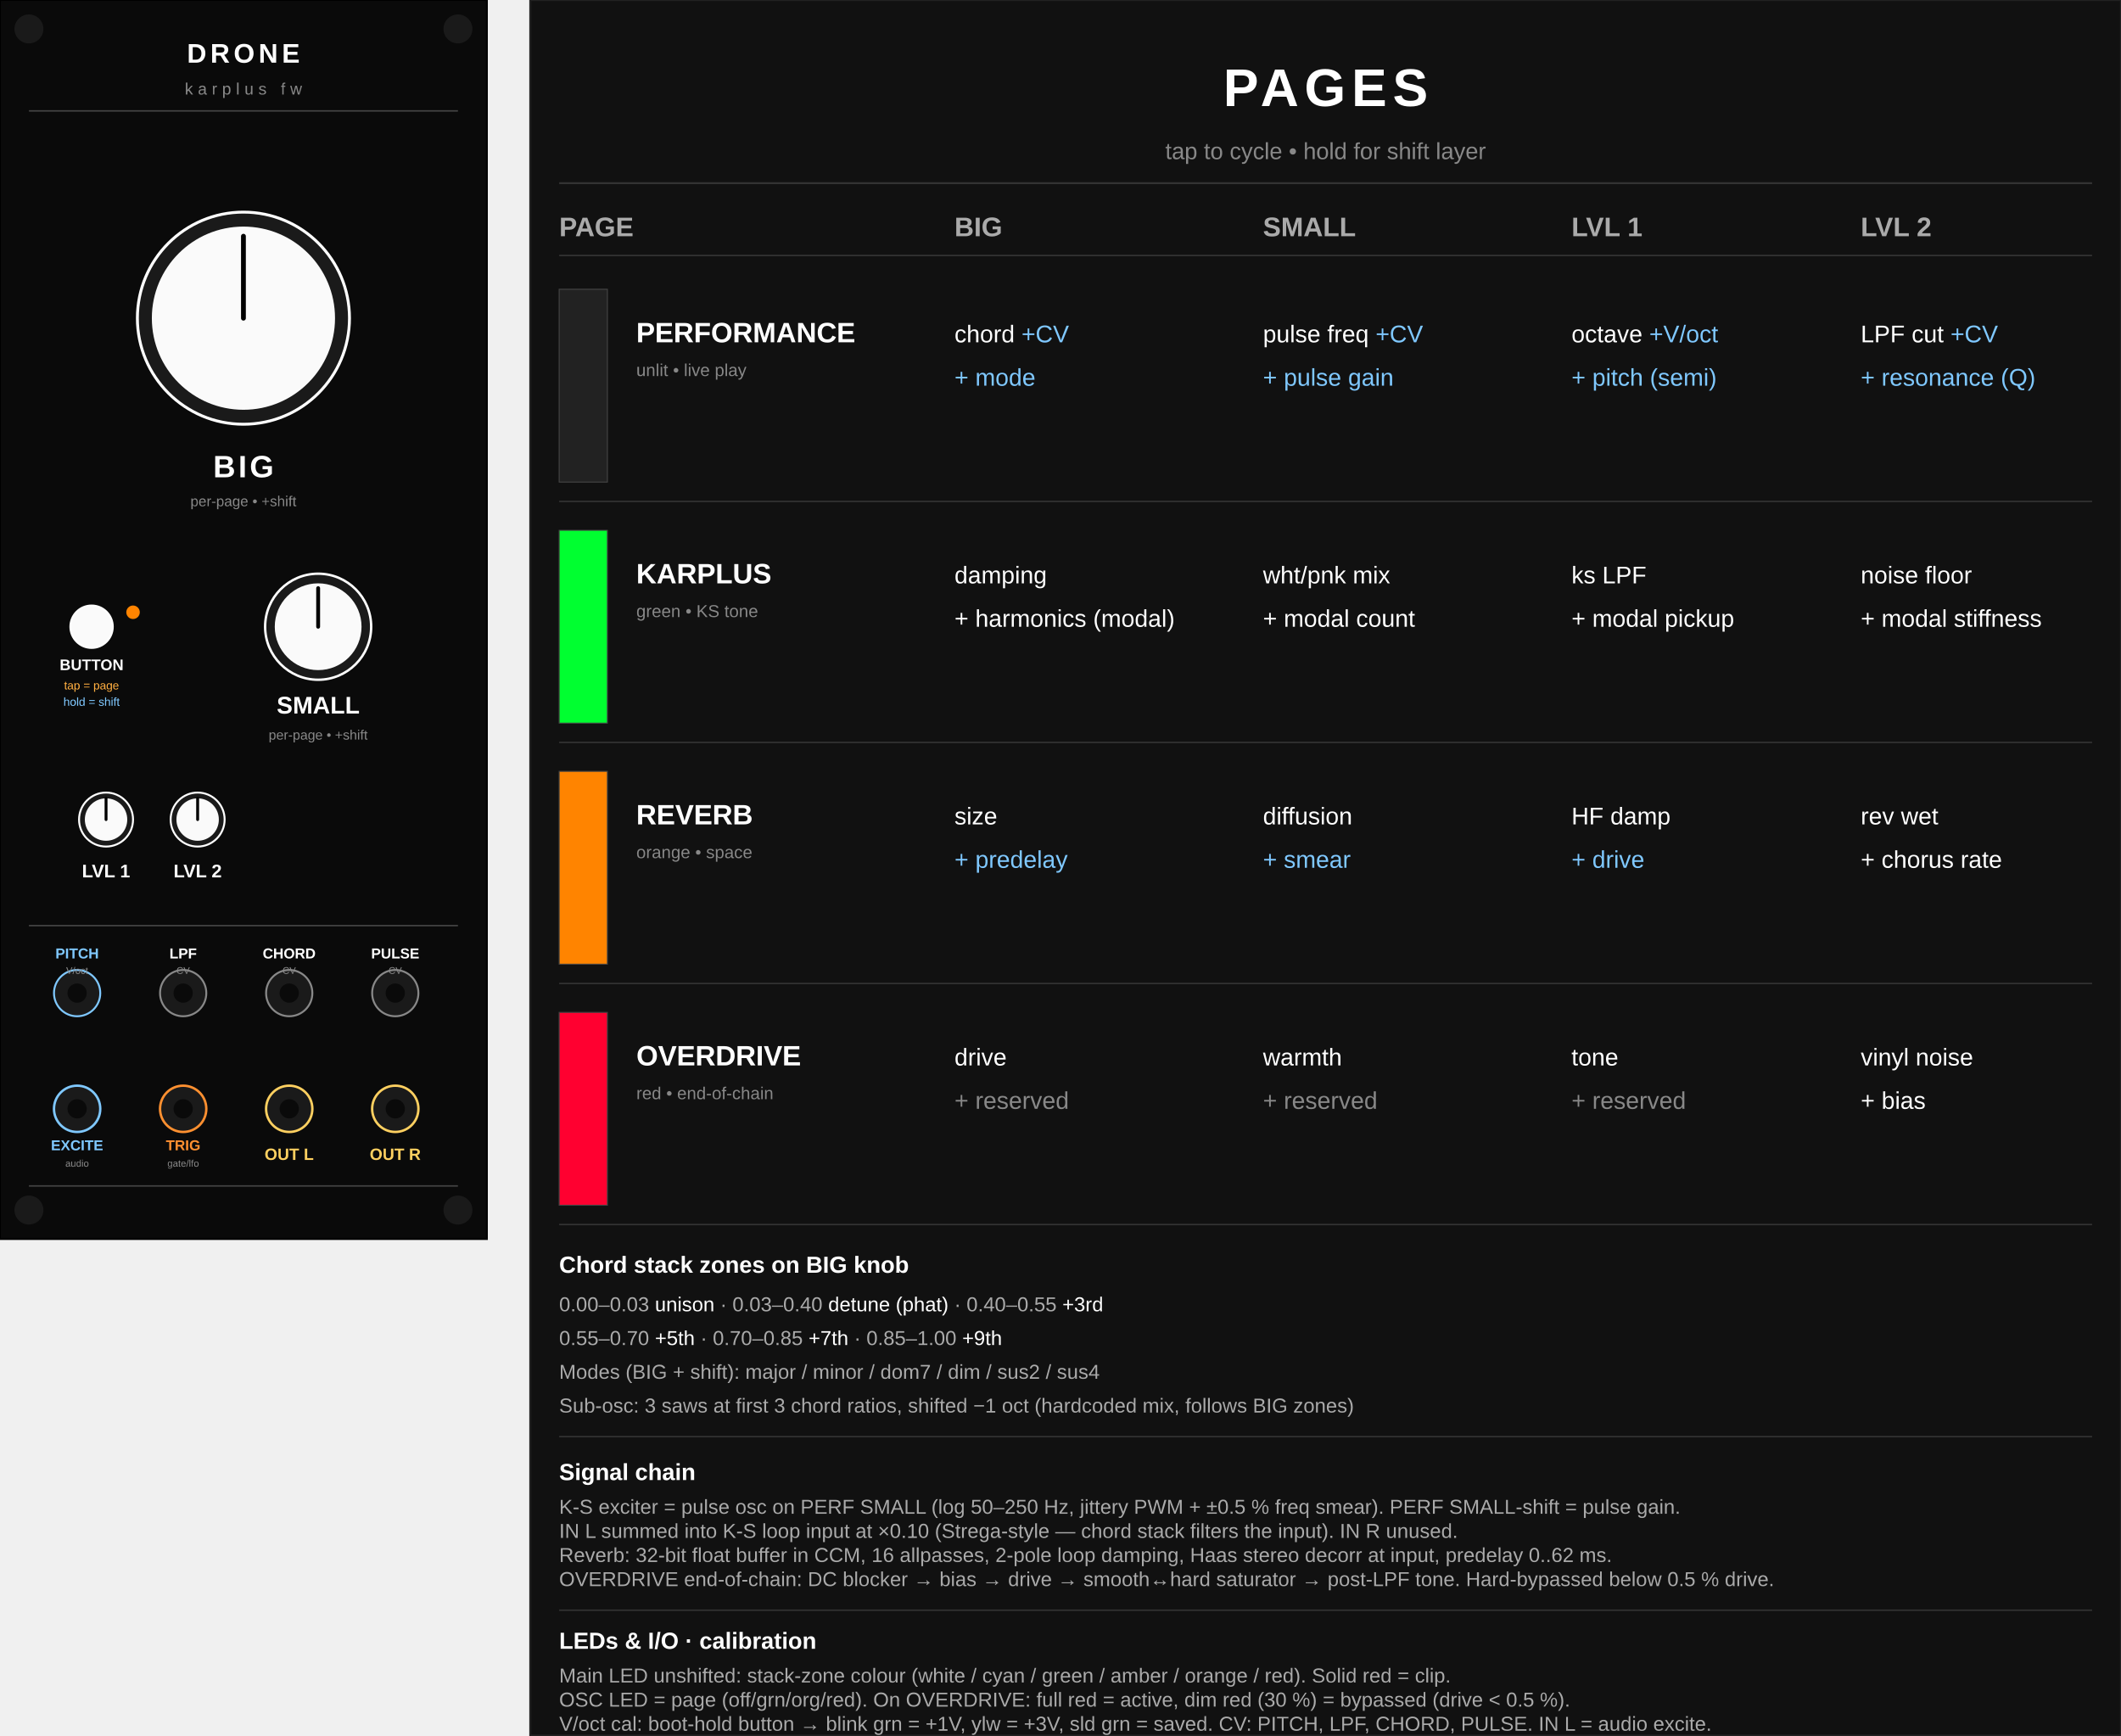
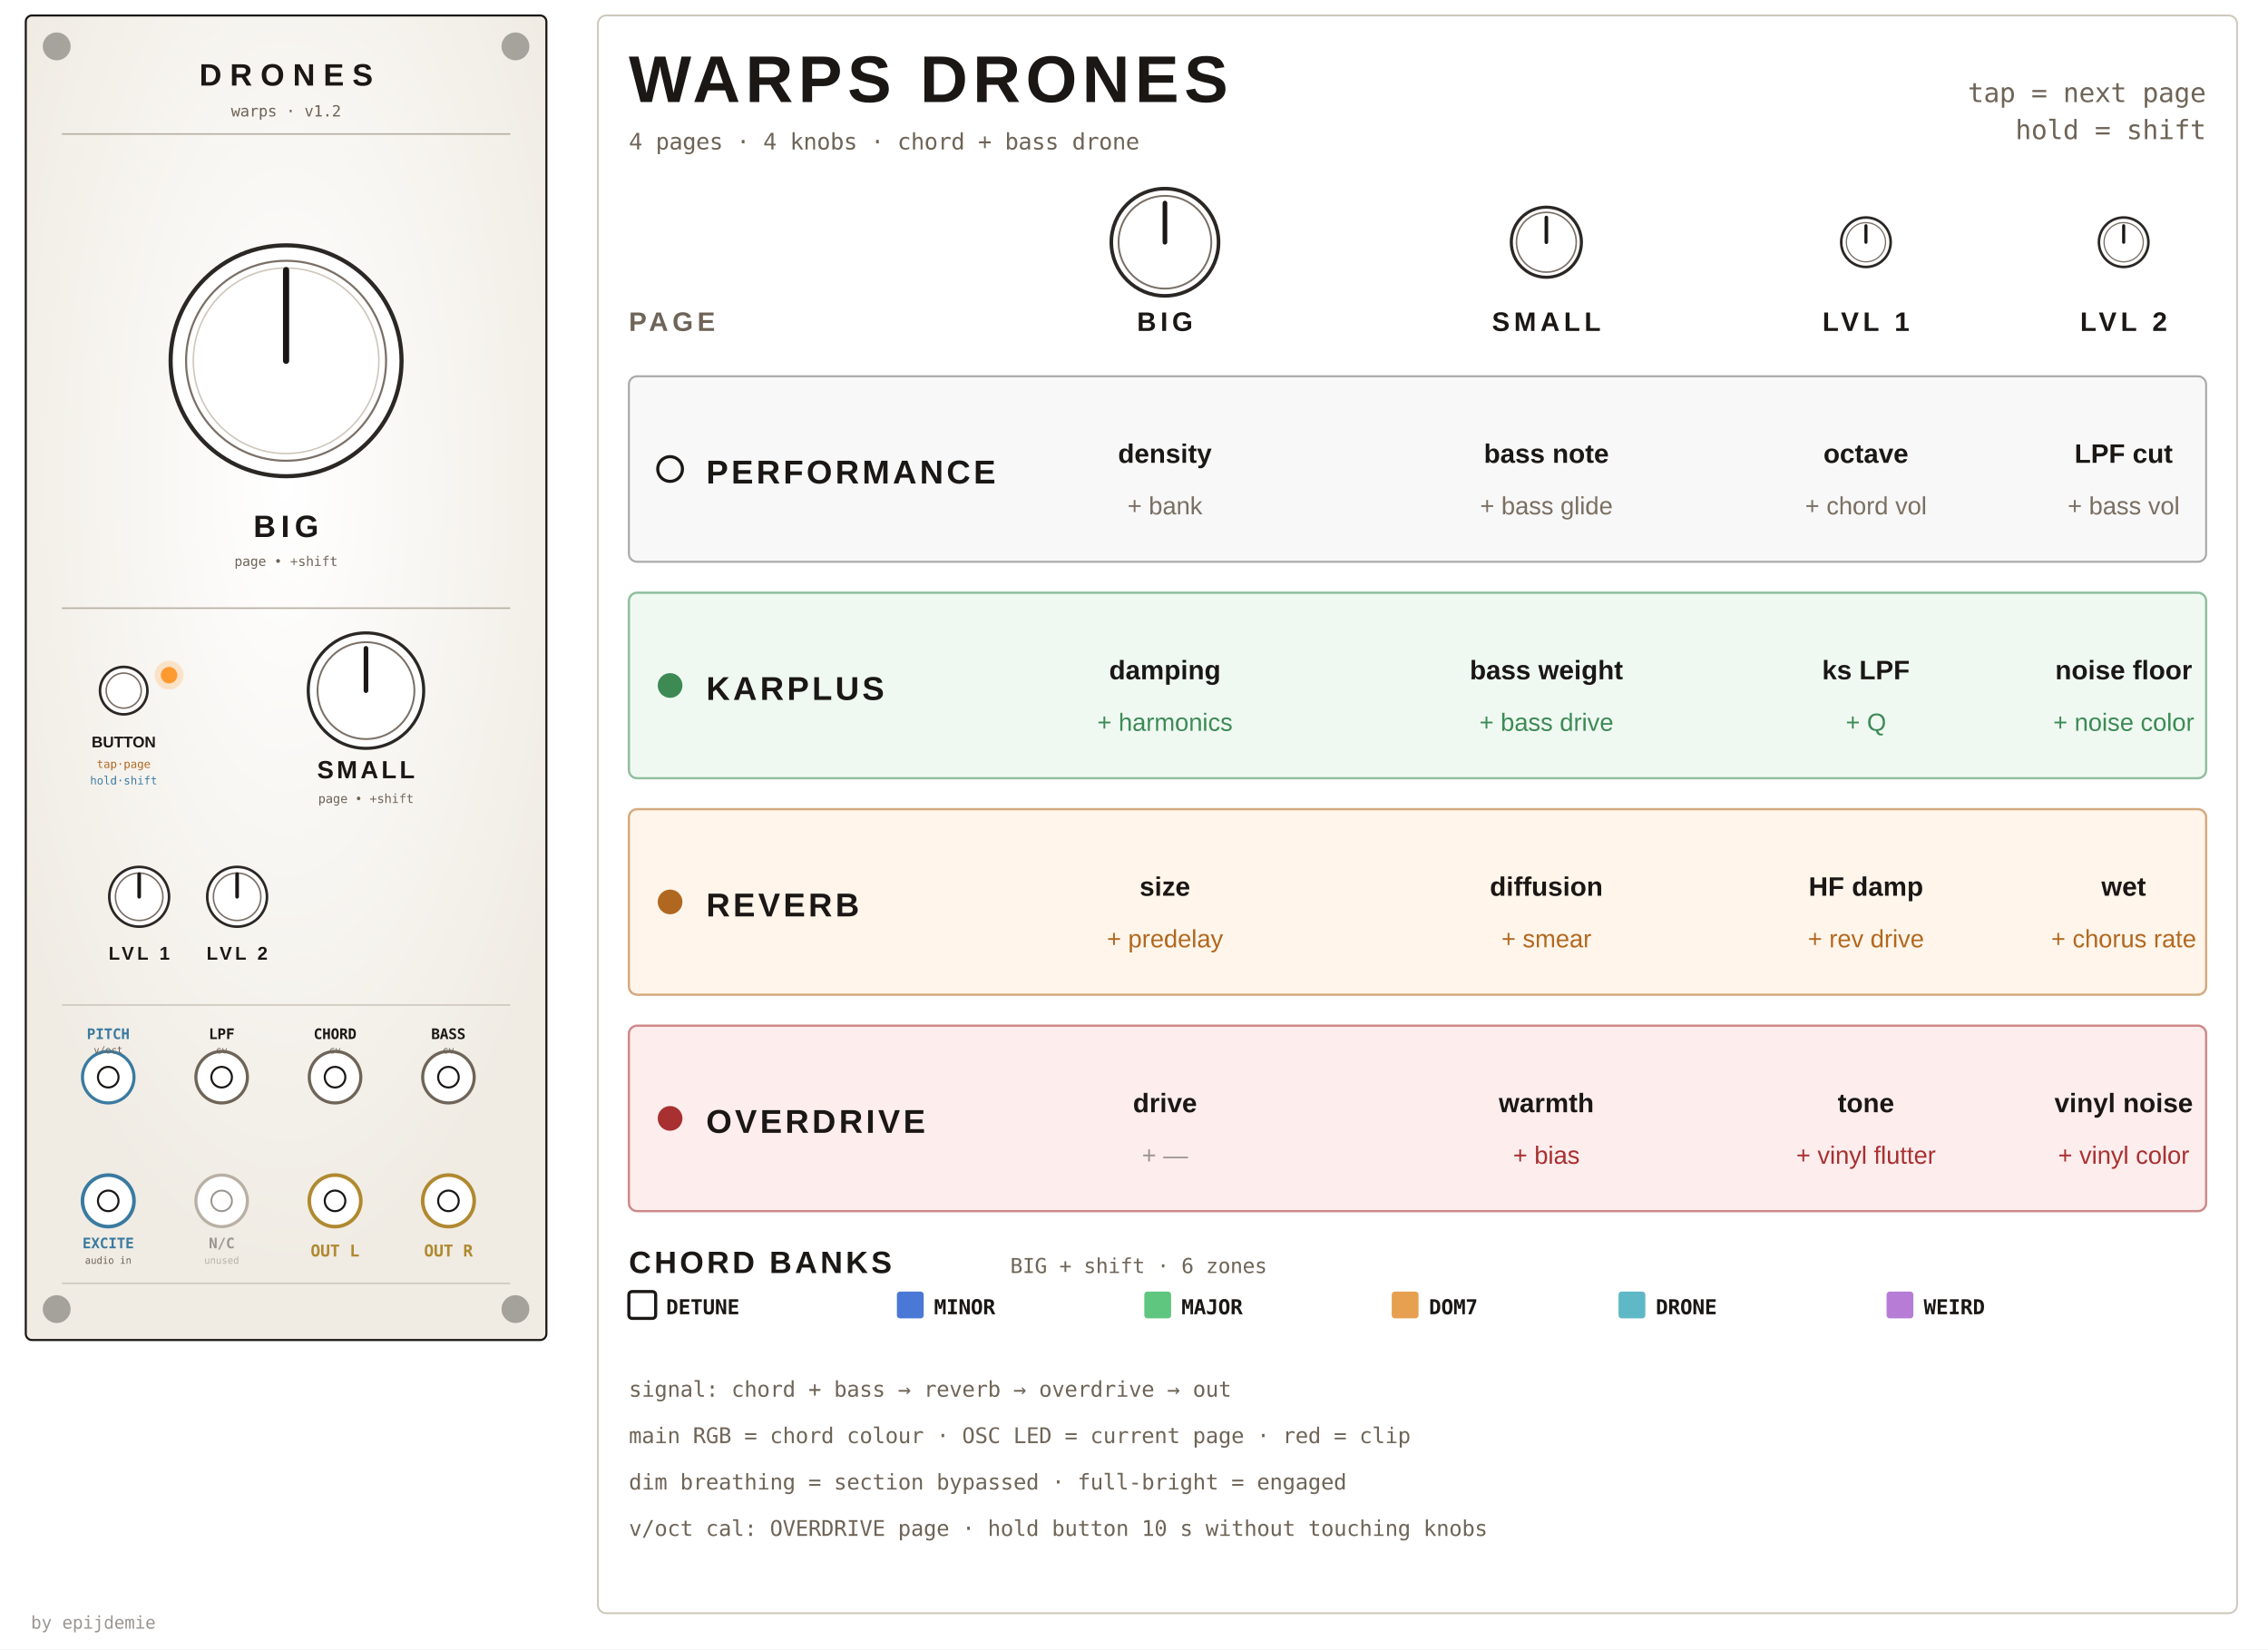
- <svg xmlns="http://www.w3.org/2000/svg" width="220mm" height="180mm" viewBox="0 0 220 180" font-family="-apple-system, 'Helvetica Neue', Arial, sans-serif">
-   <rect x="0" y="0" width="50.5" height="128.5" fill="#0a0a0a" stroke="#000" stroke-width="0.2" />
-   <g fill="#1a1a1a">
-     <circle cx="3.0" cy="3.0" r="1.5" />
-     <circle cx="47.5" cy="3.0" r="1.5" />
-     <circle cx="3.0" cy="125.5" r="1.5" />
-     <circle cx="47.5" cy="125.5" r="1.5" />
+ <svg xmlns="http://www.w3.org/2000/svg" width="220mm" height="160mm" viewBox="0 0 220 160">
+   <defs>
+     <style>
+       .sans { font-family: "Inter Tight", "Helvetica Neue", "Arial", sans-serif; }
+       .mono { font-family: "SF Mono", "Menlo", ui-monospace, monospace;
+               font-feature-settings: "tnum"; letter-spacing: -0.01em; }
+     </style>
+     <radialGradient id="panelGloss" cx="50%" cy="35%" r="60%">
+       <stop offset="0%" stop-color="#ffffff" />
+       <stop offset="100%" stop-color="#f0ece4" />
+     </radialGradient>
+     <g id="knobBig">
+       <circle r="5.2" fill="#ffffff" stroke="#2a2724" stroke-width="0.35" />
+       <circle r="4.5" fill="#ffffff" stroke="#7a7066" stroke-width="0.18" />
+       <line x1="0" y1="0" x2="0" y2="-3.8" stroke="#1a1715" stroke-width="0.45" stroke-linecap="round" />
+     </g>
+     <g id="knobSmall">
+       <circle r="3.4" fill="#ffffff" stroke="#2a2724" stroke-width="0.3" />
+       <circle r="2.9" fill="#ffffff" stroke="#7a7066" stroke-width="0.15" />
+       <line x1="0" y1="0" x2="0" y2="-2.4" stroke="#1a1715" stroke-width="0.35" stroke-linecap="round" />
+     </g>
+     <g id="knobTrim">
+       <circle r="2.4" fill="#ffffff" stroke="#2a2724" stroke-width="0.25" />
+       <circle r="1.9" fill="#ffffff" stroke="#7a7066" stroke-width="0.12" />
+       <line x1="0" y1="0" x2="0" y2="-1.6" stroke="#1a1715" stroke-width="0.3" stroke-linecap="round" />
+     </g>
+   </defs>
+   <rect x="0" y="0" width="220" height="160" fill="#ffffff" />
+   <g transform="translate(2.5, 1.5)">
+     <rect x="0" y="0" width="50.5" height="128.5" rx="0.6" fill="url(#panelGloss)" stroke="#1a1715" stroke-width="0.2" />
+     <g fill="#1a1715" opacity="0.35">
+       <circle cx="3.0" cy="3.0" r="1.35" />
+       <circle cx="47.5" cy="3.0" r="1.35" />
+       <circle cx="3.0" cy="125.5" r="1.35" />
+       <circle cx="47.5" cy="125.5" r="1.35" />
+     </g>
+     <text x="25.25" y="6.8" class="sans" font-size="3.0" font-weight="800" fill="#1a1715" text-anchor="middle" letter-spacing="0.8">DRONES</text>
+     <text x="25.25" y="9.8" class="mono" font-size="1.5" fill="#6e6457" text-anchor="middle" letter-spacing="0.35">warps · v1.2</text>
+     <line x1="3.5" y1="11.5" x2="47" y2="11.5" stroke="#b8b0a4" stroke-width="0.15" />
+     <g transform="translate(25.25, 33.5)">
+       <circle r="11.2" fill="#ffffff" stroke="#2a2724" stroke-width="0.4" />
+       <circle r="9.7" fill="#ffffff" stroke="#7a7066" stroke-width="0.2" />
+       <circle r="9.0" fill="none" stroke="#cfc8bc" stroke-width="0.15" />
+       <line x1="0" y1="0" x2="0" y2="-8.8" stroke="#1a1715" stroke-width="0.6" stroke-linecap="round" />
+     </g>
+     <text x="25.25" y="50.6" class="sans" font-size="3.0" font-weight="700" fill="#1a1715" text-anchor="middle" letter-spacing="0.5">BIG</text>
+     <text x="25.25" y="53.4" class="mono" font-size="1.3" fill="#6e6457" text-anchor="middle">page • +shift</text>
+     <line x1="3.5" y1="57.5" x2="47" y2="57.5" stroke="#b8b0a4" stroke-width="0.15" />
+     <circle cx="9.5" cy="65.5" r="2.3" fill="#ffffff" stroke="#2a2724" stroke-width="0.25" />
+     <circle cx="9.5" cy="65.5" r="1.7" fill="#ffffff" stroke="#7a7066" stroke-width="0.15" />
+     <circle cx="13.9" cy="64" r="0.8" fill="#ff9a30" />
+     <circle cx="13.9" cy="64" r="1.4" fill="#ff9a30" opacity="0.22" />
+     <text x="9.5" y="71.0" class="sans" font-size="1.5" font-weight="700" fill="#1a1715" text-anchor="middle">BUTTON</text>
+     <text x="9.5" y="73.0" class="mono" font-size="1.1" fill="#b06820" text-anchor="middle">tap·page</text>
+     <text x="9.5" y="74.6" class="mono" font-size="1.1" fill="#3a7aa0" text-anchor="middle">hold·shift</text>
+     <g transform="translate(33, 65.5)">
+       <circle r="5.6" fill="#ffffff" stroke="#2a2724" stroke-width="0.3" />
+       <circle r="4.7" fill="#ffffff" stroke="#7a7066" stroke-width="0.18" />
+       <line x1="0" y1="0" x2="0" y2="-4.1" stroke="#1a1715" stroke-width="0.45" stroke-linecap="round" />
+     </g>
+     <text x="33" y="74.0" class="sans" font-size="2.4" font-weight="700" fill="#1a1715" text-anchor="middle" letter-spacing="0.3">SMALL</text>
+     <text x="33" y="76.4" class="mono" font-size="1.2" fill="#6e6457" text-anchor="middle">page • +shift</text>
+     <g>
+       <g transform="translate(11, 85.5)">
+         <circle r="2.9" fill="#ffffff" stroke="#2a2724" stroke-width="0.25" />
+         <circle r="2.3" fill="#ffffff" stroke="#7a7066" stroke-width="0.15" />
+         <line x1="0" y1="0" x2="0" y2="-2.2" stroke="#1a1715" stroke-width="0.35" stroke-linecap="round" />
+       </g>
+       <g transform="translate(20.5, 85.5)">
+         <circle r="2.9" fill="#ffffff" stroke="#2a2724" stroke-width="0.25" />
+         <circle r="2.3" fill="#ffffff" stroke="#7a7066" stroke-width="0.15" />
+         <line x1="0" y1="0" x2="0" y2="-2.2" stroke="#1a1715" stroke-width="0.35" stroke-linecap="round" />
+       </g>
+       <text x="11" y="91.6" class="sans" font-size="1.8" font-weight="700" fill="#1a1715" text-anchor="middle" letter-spacing="0.3">LVL 1</text>
+       <text x="20.5" y="91.6" class="sans" font-size="1.8" font-weight="700" fill="#1a1715" text-anchor="middle" letter-spacing="0.3">LVL 2</text>
+     </g>
+     <line x1="3.5" y1="96" x2="47" y2="96" stroke="#cfc8bc" stroke-width="0.15" />
+     <g>
+       <g transform="translate(8, 103)">
+         <circle r="2.5" fill="#ffffff" stroke="#3a7aa0" stroke-width="0.3" />
+         <circle r="1.0" fill="#ffffff" stroke="#1a1715" stroke-width="0.2" />
+         <text x="0" y="-3.7" class="mono" font-size="1.4" font-weight="700" fill="#3a7aa0" text-anchor="middle">PITCH</text>
+         <text x="0" y="-2.3" class="mono" font-size="0.95" fill="#6e6457" text-anchor="middle">v/oct</text>
+       </g>
+       <g transform="translate(19, 103)">
+         <circle r="2.5" fill="#ffffff" stroke="#6e6457" stroke-width="0.3" />
+         <circle r="1.0" fill="#ffffff" stroke="#1a1715" stroke-width="0.2" />
+         <text x="0" y="-3.7" class="mono" font-size="1.4" font-weight="700" fill="#1a1715" text-anchor="middle">LPF</text>
+         <text x="0" y="-2.3" class="mono" font-size="0.95" fill="#6e6457" text-anchor="middle">cv</text>
+       </g>
+       <g transform="translate(30, 103)">
+         <circle r="2.5" fill="#ffffff" stroke="#6e6457" stroke-width="0.3" />
+         <circle r="1.0" fill="#ffffff" stroke="#1a1715" stroke-width="0.2" />
+         <text x="0" y="-3.7" class="mono" font-size="1.4" font-weight="700" fill="#1a1715" text-anchor="middle">CHORD</text>
+         <text x="0" y="-2.3" class="mono" font-size="0.95" fill="#6e6457" text-anchor="middle">cv</text>
+       </g>
+       <g transform="translate(41, 103)">
+         <circle r="2.5" fill="#ffffff" stroke="#6e6457" stroke-width="0.3" />
+         <circle r="1.0" fill="#ffffff" stroke="#1a1715" stroke-width="0.2" />
+         <text x="0" y="-3.7" class="mono" font-size="1.4" font-weight="700" fill="#1a1715" text-anchor="middle">BASS</text>
+         <text x="0" y="-2.3" class="mono" font-size="0.95" fill="#6e6457" text-anchor="middle">cv</text>
+       </g>
+     </g>
+     <g>
+       <g transform="translate(8, 115)">
+         <circle r="2.5" fill="#ffffff" stroke="#3a7aa0" stroke-width="0.35" />
+         <circle r="1.0" fill="#ffffff" stroke="#1a1715" stroke-width="0.2" />
+         <text x="0" y="4.6" class="mono" font-size="1.4" font-weight="700" fill="#3a7aa0" text-anchor="middle">EXCITE</text>
+         <text x="0" y="6.1" class="mono" font-size="0.95" fill="#6e6457" text-anchor="middle">audio in</text>
+       </g>
+       <g transform="translate(19, 115)">
+         <circle r="2.5" fill="#ffffff" stroke="#b8b0a4" stroke-width="0.3" />
+         <circle r="1.0" fill="#ffffff" stroke="#9a9590" stroke-width="0.18" />
+         <text x="0" y="4.6" class="mono" font-size="1.4" font-weight="700" fill="#9a9590" text-anchor="middle">N/C</text>
+         <text x="0" y="6.1" class="mono" font-size="0.95" fill="#b8b0a4" text-anchor="middle">unused</text>
+       </g>
+       <g transform="translate(30, 115)">
+         <circle r="2.5" fill="#ffffff" stroke="#b08930" stroke-width="0.35" />
+         <circle r="1.0" fill="#ffffff" stroke="#1a1715" stroke-width="0.2" />
+         <text x="0" y="5.4" class="mono" font-size="1.6" font-weight="700" fill="#b08930" text-anchor="middle">OUT L</text>
+       </g>
+       <g transform="translate(41, 115)">
+         <circle r="2.5" fill="#ffffff" stroke="#b08930" stroke-width="0.35" />
+         <circle r="1.0" fill="#ffffff" stroke="#1a1715" stroke-width="0.2" />
+         <text x="0" y="5.4" class="mono" font-size="1.6" font-weight="700" fill="#b08930" text-anchor="middle">OUT R</text>
+       </g>
+     </g>
+     <line x1="3.5" y1="123" x2="47" y2="123" stroke="#cfc8bc" stroke-width="0.15" />
  </g>
-   <text x="25.25" y="6.5" font-size="2.8" font-weight="700" fill="#fff" text-anchor="middle" letter-spacing="0.4">DRONE</text>
-   <text x="25.25" y="9.8" font-size="1.7" fill="#888" text-anchor="middle" letter-spacing="0.5">karplus fw</text>
-   <line x1="3" y1="11.5" x2="47.5" y2="11.5" stroke="#444" stroke-width="0.15" />
-   <circle cx="25.25" cy="33" r="11" fill="#1a1a1a" stroke="#fff" stroke-width="0.3" />
-   <circle cx="25.25" cy="33" r="9.5" fill="#fafafa" />
-   <line x1="25.25" y1="33" x2="25.25" y2="24.5" stroke="#000" stroke-width="0.5" stroke-linecap="round" />
-   <text x="25.25" y="49.5" font-size="3.2" font-weight="700" fill="#fff" text-anchor="middle" letter-spacing="0.3">BIG</text>
-   <text x="25.25" y="52.5" font-size="1.5" fill="#888" text-anchor="middle">per-page • +shift</text>
-   <circle cx="9.5" cy="65" r="2.2" fill="#fafafa" stroke="#fff" stroke-width="0.2" />
-   <circle cx="13.8" cy="63.5" r="0.7" fill="#ff8400" />
-   <text x="9.5" y="69.5" font-size="1.6" font-weight="700" fill="#fff" text-anchor="middle">BUTTON</text>
-   <text x="9.5" y="71.5" font-size="1.2" fill="#ffae40" text-anchor="middle">tap = page</text>
-   <text x="9.5" y="73.2" font-size="1.2" fill="#7fc8ff" text-anchor="middle">hold = shift</text>
-   <circle cx="33" cy="65" r="5.5" fill="#1a1a1a" stroke="#fff" stroke-width="0.25" />
-   <circle cx="33" cy="65" r="4.5" fill="#fafafa" />
-   <line x1="33" y1="65" x2="33" y2="61" stroke="#000" stroke-width="0.4" stroke-linecap="round" />
-   <text x="33" y="74" font-size="2.5" font-weight="700" fill="#fff" text-anchor="middle">SMALL</text>
-   <text x="33" y="76.7" font-size="1.4" fill="#888" text-anchor="middle">per-page • +shift</text>
-   <circle cx="11" cy="85" r="2.8" fill="#1a1a1a" stroke="#fff" stroke-width="0.2" />
-   <circle cx="11" cy="85" r="2.2" fill="#fafafa" />
-   <line x1="11" y1="85" x2="11" y2="82.8" stroke="#000" stroke-width="0.3" stroke-linecap="round" />
-   <circle cx="20.5" cy="85" r="2.8" fill="#1a1a1a" stroke="#fff" stroke-width="0.2" />
-   <circle cx="20.5" cy="85" r="2.2" fill="#fafafa" />
-   <line x1="20.5" y1="85" x2="20.5" y2="82.8" stroke="#000" stroke-width="0.3" stroke-linecap="round" />
-   <text x="11" y="91" font-size="1.9" font-weight="700" fill="#fff" text-anchor="middle">LVL 1</text>
-   <text x="20.5" y="91" font-size="1.9" font-weight="700" fill="#fff" text-anchor="middle">LVL 2</text>
-   <line x1="3" y1="96" x2="47.5" y2="96" stroke="#444" stroke-width="0.15" />
-   <g>
-     <circle cx="8" cy="103" r="2.4" fill="#1a1a1a" stroke="#7fc8ff" stroke-width="0.2" />
-     <circle cx="8" cy="103" r="1.0" fill="#0a0a0a" />
-     <text x="8" y="99.4" font-size="1.5" fill="#7fc8ff" text-anchor="middle" font-weight="700">PITCH</text>
-     <text x="8" y="101" font-size="1.0" fill="#888" text-anchor="middle">V/oct</text>
-     <circle cx="19" cy="103" r="2.4" fill="#1a1a1a" stroke="#888" stroke-width="0.2" />
-     <circle cx="19" cy="103" r="1.0" fill="#0a0a0a" />
-     <text x="19" y="99.4" font-size="1.5" fill="#fff" text-anchor="middle" font-weight="700">LPF</text>
-     <text x="19" y="101" font-size="1.0" fill="#888" text-anchor="middle">CV</text>
-     <circle cx="30" cy="103" r="2.4" fill="#1a1a1a" stroke="#888" stroke-width="0.2" />
-     <circle cx="30" cy="103" r="1.0" fill="#0a0a0a" />
-     <text x="30" y="99.4" font-size="1.5" fill="#fff" text-anchor="middle" font-weight="700">CHORD</text>
-     <text x="30" y="101" font-size="1.0" fill="#888" text-anchor="middle">CV</text>
-     <circle cx="41" cy="103" r="2.4" fill="#1a1a1a" stroke="#888" stroke-width="0.2" />
-     <circle cx="41" cy="103" r="1.0" fill="#0a0a0a" />
-     <text x="41" y="99.4" font-size="1.5" fill="#fff" text-anchor="middle" font-weight="700">PULSE</text>
-     <text x="41" y="101" font-size="1.0" fill="#888" text-anchor="middle">CV</text>
+   <g transform="translate(58, 1.5)">
+     <rect x="0" y="0" width="159" height="155" rx="0.8" fill="#ffffff" stroke="#cfc8bc" stroke-width="0.18" />
+     <text x="3" y="8.4" class="sans" font-size="6.4" font-weight="800" fill="#1a1715" letter-spacing="0.5">WARPS DRONES</text>
+     <text x="3" y="13.0" class="mono" font-size="2.2" fill="#6e6457">4 pages · 4 knobs · chord + bass drone</text>
+     <text x="156" y="8.4" class="mono" font-size="2.6" fill="#6e6457" text-anchor="end">tap = next page</text>
+     <text x="156" y="12.0" class="mono" font-size="2.6" fill="#6e6457" text-anchor="end">hold = shift</text>
+     <g>
+       <use href="#knobBig" x="55" y="22" />
+       <text x="55" y="30.6" class="sans" font-size="2.6" font-weight="700" fill="#1a1715" text-anchor="middle" letter-spacing="0.4">BIG</text>
+       <use href="#knobSmall" x="92" y="22" />
+       <text x="92" y="30.6" class="sans" font-size="2.6" font-weight="700" fill="#1a1715" text-anchor="middle" letter-spacing="0.4">SMALL</text>
+       <use href="#knobTrim" x="123" y="22" />
+       <text x="123" y="30.6" class="sans" font-size="2.6" font-weight="700" fill="#1a1715" text-anchor="middle" letter-spacing="0.4">LVL 1</text>
+       <use href="#knobTrim" x="148" y="22" />
+       <text x="148" y="30.6" class="sans" font-size="2.6" font-weight="700" fill="#1a1715" text-anchor="middle" letter-spacing="0.4">LVL 2</text>
+       <text x="3" y="30.6" class="sans" font-size="2.6" font-weight="700" fill="#6e6457" letter-spacing="0.4">PAGE</text>
+     </g>
+     <g transform="translate(0, 35)">
+       <rect x="3" y="0" width="153" height="18" rx="0.8" fill="#1a1715" fill-opacity="0.03" stroke="#1a1715" stroke-opacity="0.35" stroke-width="0.2" />
+       <circle cx="7" cy="9" r="1.2" fill="none" stroke="#1a1715" stroke-width="0.3" />
+       <text x="10.5" y="10.4" class="sans" font-size="3.2" font-weight="700" fill="#1a1715" letter-spacing="0.3">PERFORMANCE</text>
+       <text x="55" y="8.4" class="sans" font-size="2.6" font-weight="600" fill="#1a1715" text-anchor="middle">density</text>
+       <text x="55" y="13.4" class="sans" font-size="2.4" fill="#7a6f63" text-anchor="middle">+ bank</text>
+       <text x="92" y="8.4" class="sans" font-size="2.6" font-weight="600" fill="#1a1715" text-anchor="middle">bass note</text>
+       <text x="92" y="13.4" class="sans" font-size="2.4" fill="#7a6f63" text-anchor="middle">+ bass glide</text>
+       <text x="123" y="8.4" class="sans" font-size="2.6" font-weight="600" fill="#1a1715" text-anchor="middle">octave</text>
+       <text x="123" y="13.4" class="sans" font-size="2.4" fill="#7a6f63" text-anchor="middle">+ chord vol</text>
+       <text x="148" y="8.4" class="sans" font-size="2.6" font-weight="600" fill="#1a1715" text-anchor="middle">LPF cut</text>
+       <text x="148" y="13.4" class="sans" font-size="2.4" fill="#7a6f63" text-anchor="middle">+ bass vol</text>
+     </g>
+     <g transform="translate(0, 56)">
+       <rect x="3" y="0" width="153" height="18" rx="0.8" fill="#5fc680" fill-opacity="0.10" stroke="#3d8a55" stroke-opacity="0.55" stroke-width="0.22" />
+       <circle cx="7" cy="9" r="1.2" fill="#3d8a55" />
+       <text x="10.5" y="10.4" class="sans" font-size="3.2" font-weight="700" fill="#1a1715" letter-spacing="0.3">KARPLUS</text>
+       <text x="55" y="8.4" class="sans" font-size="2.6" font-weight="600" fill="#1a1715" text-anchor="middle">damping</text>
+       <text x="55" y="13.4" class="sans" font-size="2.4" fill="#3d8a55" text-anchor="middle">+ harmonics</text>
+       <text x="92" y="8.4" class="sans" font-size="2.6" font-weight="600" fill="#1a1715" text-anchor="middle">bass weight</text>
+       <text x="92" y="13.4" class="sans" font-size="2.4" fill="#3d8a55" text-anchor="middle">+ bass drive</text>
+       <text x="123" y="8.4" class="sans" font-size="2.6" font-weight="600" fill="#1a1715" text-anchor="middle">ks LPF</text>
+       <text x="123" y="13.4" class="sans" font-size="2.4" fill="#3d8a55" text-anchor="middle">+ Q</text>
+       <text x="148" y="8.4" class="sans" font-size="2.6" font-weight="600" fill="#1a1715" text-anchor="middle">noise floor</text>
+       <text x="148" y="13.4" class="sans" font-size="2.4" fill="#3d8a55" text-anchor="middle">+ noise color</text>
+     </g>
+     <g transform="translate(0, 77)">
+       <rect x="3" y="0" width="153" height="18" rx="0.8" fill="#ff9a30" fill-opacity="0.10" stroke="#b06820" stroke-opacity="0.55" stroke-width="0.22" />
+       <circle cx="7" cy="9" r="1.2" fill="#b06820" />
+       <text x="10.5" y="10.4" class="sans" font-size="3.2" font-weight="700" fill="#1a1715" letter-spacing="0.3">REVERB</text>
+       <text x="55" y="8.4" class="sans" font-size="2.6" font-weight="600" fill="#1a1715" text-anchor="middle">size</text>
+       <text x="55" y="13.4" class="sans" font-size="2.4" fill="#b06820" text-anchor="middle">+ predelay</text>
+       <text x="92" y="8.4" class="sans" font-size="2.6" font-weight="600" fill="#1a1715" text-anchor="middle">diffusion</text>
+       <text x="92" y="13.4" class="sans" font-size="2.4" fill="#b06820" text-anchor="middle">+ smear</text>
+       <text x="123" y="8.4" class="sans" font-size="2.6" font-weight="600" fill="#1a1715" text-anchor="middle">HF damp</text>
+       <text x="123" y="13.4" class="sans" font-size="2.4" fill="#b06820" text-anchor="middle">+ rev drive</text>
+       <text x="148" y="8.4" class="sans" font-size="2.6" font-weight="600" fill="#1a1715" text-anchor="middle">wet</text>
+       <text x="148" y="13.4" class="sans" font-size="2.4" fill="#b06820" text-anchor="middle">+ chorus rate</text>
+     </g>
+     <g transform="translate(0, 98)">
+       <rect x="3" y="0" width="153" height="18" rx="0.8" fill="#e84a4a" fill-opacity="0.10" stroke="#a83030" stroke-opacity="0.55" stroke-width="0.22" />
+       <circle cx="7" cy="9" r="1.2" fill="#a83030" />
+       <text x="10.5" y="10.4" class="sans" font-size="3.2" font-weight="700" fill="#1a1715" letter-spacing="0.3">OVERDRIVE</text>
+       <text x="55" y="8.4" class="sans" font-size="2.6" font-weight="600" fill="#1a1715" text-anchor="middle">drive</text>
+       <text x="55" y="13.4" class="sans" font-size="2.4" fill="#9a9590" text-anchor="middle">+ —</text>
+       <text x="92" y="8.4" class="sans" font-size="2.6" font-weight="600" fill="#1a1715" text-anchor="middle">warmth</text>
+       <text x="92" y="13.4" class="sans" font-size="2.4" fill="#a83030" text-anchor="middle">+ bias</text>
+       <text x="123" y="8.4" class="sans" font-size="2.6" font-weight="600" fill="#1a1715" text-anchor="middle">tone</text>
+       <text x="123" y="13.4" class="sans" font-size="2.4" fill="#a83030" text-anchor="middle">+ vinyl flutter</text>
+       <text x="148" y="8.4" class="sans" font-size="2.6" font-weight="600" fill="#1a1715" text-anchor="middle">vinyl noise</text>
+       <text x="148" y="13.4" class="sans" font-size="2.4" fill="#a83030" text-anchor="middle">+ vinyl color</text>
+     </g>
+     <g transform="translate(0, 122)">
+       <text x="3" y="0" class="sans" font-size="3.0" font-weight="700" fill="#1a1715" letter-spacing="0.3">CHORD BANKS</text>
+       <text x="40" y="0" class="mono" font-size="2.0" fill="#6e6457">BIG + shift · 6 zones</text>
+       <g transform="translate(3, 4)" class="mono" font-size="2.0" fill="#1a1715">
+         <g transform="translate(0,0)">
+           <rect x="0" y="-2.2" width="2.6" height="2.6" rx="0.3" fill="#ffffff" stroke="#1a1715" stroke-width="0.3" />
+           <text x="3.6" y="0" font-weight="700">DETUNE</text>
+         </g>
+         <g transform="translate(26,0)">
+           <rect x="0" y="-2.2" width="2.6" height="2.6" rx="0.3" fill="#4a78d6" />
+           <text x="3.6" y="0" font-weight="700">MINOR</text>
+         </g>
+         <g transform="translate(50,0)">
+           <rect x="0" y="-2.2" width="2.6" height="2.6" rx="0.3" fill="#5fc680" />
+           <text x="3.6" y="0" font-weight="700">MAJOR</text>
+         </g>
+         <g transform="translate(74,0)">
+           <rect x="0" y="-2.2" width="2.6" height="2.6" rx="0.3" fill="#e6a050" />
+           <text x="3.6" y="0" font-weight="700">DOM7</text>
+         </g>
+         <g transform="translate(96,0)">
+           <rect x="0" y="-2.2" width="2.6" height="2.6" rx="0.3" fill="#5fb8c6" />
+           <text x="3.6" y="0" font-weight="700">DRONE</text>
+         </g>
+         <g transform="translate(122,0)">
+           <rect x="0" y="-2.2" width="2.6" height="2.6" rx="0.3" fill="#b67cd6" />
+           <text x="3.6" y="0" font-weight="700">WEIRD</text>
+         </g>
+       </g>
+     </g>
+     <g transform="translate(0, 134)">
+       <text x="3" y="0" class="mono" font-size="2.1" fill="#6e6457">
+         signal:  chord + bass  →  reverb  →  overdrive  →  out
+       </text>
+       <text x="3" y="4.5" class="mono" font-size="2.1" fill="#6e6457">
+         main RGB = chord colour · OSC LED = current page · red = clip
+       </text>
+       <text x="3" y="9.0" class="mono" font-size="2.1" fill="#6e6457">
+         dim breathing = section bypassed · full-bright = engaged
+       </text>
+       <text x="3" y="13.5" class="mono" font-size="2.1" fill="#6e6457">
+         v/oct cal:  OVERDRIVE page · hold button 10 s without touching knobs
+       </text>
+     </g>
  </g>
-   <g>
-     <circle cx="8" cy="115" r="2.4" fill="#1a1a1a" stroke="#7fc8ff" stroke-width="0.25" />
-     <circle cx="8" cy="115" r="1.0" fill="#0a0a0a" />
-     <text x="8" y="119.3" font-size="1.5" fill="#7fc8ff" text-anchor="middle" font-weight="700">EXCITE</text>
-     <text x="8" y="121" font-size="1.0" fill="#888" text-anchor="middle">audio</text>
-     <circle cx="19" cy="115" r="2.4" fill="#1a1a1a" stroke="#ff9030" stroke-width="0.25" />
-     <circle cx="19" cy="115" r="1.0" fill="#0a0a0a" />
-     <text x="19" y="119.3" font-size="1.5" fill="#ff9030" text-anchor="middle" font-weight="700">TRIG</text>
-     <text x="19" y="121" font-size="1.0" fill="#888" text-anchor="middle">gate/lfo</text>
-     <circle cx="30" cy="115" r="2.4" fill="#1a1a1a" stroke="#ffd060" stroke-width="0.25" />
-     <circle cx="30" cy="115" r="1.0" fill="#0a0a0a" />
-     <text x="30" y="120.3" font-size="1.7" fill="#ffd060" text-anchor="middle" font-weight="700">OUT L</text>
-     <circle cx="41" cy="115" r="2.4" fill="#1a1a1a" stroke="#ffd060" stroke-width="0.25" />
-     <circle cx="41" cy="115" r="1.0" fill="#0a0a0a" />
-     <text x="41" y="120.3" font-size="1.7" fill="#ffd060" text-anchor="middle" font-weight="700">OUT R</text>
-   </g>
-   <line x1="3" y1="123" x2="47.5" y2="123" stroke="#444" stroke-width="0.15" />
-   <g transform="translate(55, 0)">
-     <rect x="0" y="0" width="165" height="180" fill="#111" stroke="#222" stroke-width="0.2" />
-     <text x="82.5" y="11" font-size="5.5" font-weight="700" fill="#fff" text-anchor="middle" letter-spacing="0.6">PAGES</text>
-     <text x="82.5" y="16.5" font-size="2.4" fill="#888" text-anchor="middle">
-       tap to cycle • hold for shift layer
-     </text>
-     <line x1="3" y1="19" x2="162" y2="19" stroke="#333" stroke-width="0.2" />
-     <g font-size="2.8" font-weight="700" fill="#aaa">
-       <text x="3" y="24.5">PAGE</text>
-       <text x="44" y="24.5">BIG</text>
-       <text x="76" y="24.5">SMALL</text>
-       <text x="108" y="24.5">LVL 1</text>
-       <text x="138" y="24.5">LVL 2</text>
-     </g>
-     <line x1="3" y1="26.5" x2="162" y2="26.5" stroke="#333" stroke-width="0.15" />
-     <rect x="3" y="30" width="5" height="20" fill="#222" stroke="#444" stroke-width="0.1" />
-     <text x="11" y="35.5" font-size="2.9" font-weight="700" fill="#fff">PERFORMANCE</text>
-     <text x="11" y="39.0" font-size="1.8" fill="#888">unlit • live play</text>
-     <g font-size="2.5" fill="#fff">
-       <text x="44" y="35.5">chord <tspan fill="#7fc8ff">+CV</tspan>
-       </text>
-       <text x="44" y="40.0" fill="#7fc8ff">+ mode</text>
-       <text x="76" y="35.5">pulse freq <tspan fill="#7fc8ff">+CV</tspan>
-       </text>
-       <text x="76" y="40.0" fill="#7fc8ff">+ pulse gain</text>
-       <text x="108" y="35.5">octave <tspan fill="#7fc8ff">+V/oct</tspan>
-       </text>
-       <text x="108" y="40.0" fill="#7fc8ff">+ pitch (semi)</text>
-       <text x="138" y="35.5">LPF cut <tspan fill="#7fc8ff">+CV</tspan>
-       </text>
-       <text x="138" y="40.0" fill="#7fc8ff">+ resonance (Q)</text>
-     </g>
-     <line x1="3" y1="52" x2="162" y2="52" stroke="#333" stroke-width="0.15" />
-     <rect x="3" y="55" width="5" height="20" fill="#00ff30" stroke="#444" stroke-width="0.1" />
-     <text x="11" y="60.5" font-size="2.9" font-weight="700" fill="#fff">KARPLUS</text>
-     <text x="11" y="64.0" font-size="1.8" fill="#888">green • KS tone</text>
-     <g font-size="2.5" fill="#fff">
-       <text x="44" y="60.5">damping</text>
-       <text x="44" y="65.0" fill="#fff">+ harmonics (modal)</text>
-       <text x="76" y="60.5">wht/pnk mix</text>
-       <text x="76" y="65.0" fill="#fff">+ modal count</text>
-       <text x="108" y="60.5">ks LPF</text>
-       <text x="108" y="65.0" fill="#fff">+ modal pickup</text>
-       <text x="138" y="60.5">noise floor</text>
-       <text x="138" y="65.0" fill="#fff">+ modal stiffness</text>
-     </g>
-     <line x1="3" y1="77" x2="162" y2="77" stroke="#333" stroke-width="0.15" />
-     <rect x="3" y="80" width="5" height="20" fill="#ff8400" stroke="#444" stroke-width="0.1" />
-     <text x="11" y="85.5" font-size="2.9" font-weight="700" fill="#fff">REVERB</text>
-     <text x="11" y="89.0" font-size="1.8" fill="#888">orange • space</text>
-     <g font-size="2.5" fill="#fff">
-       <text x="44" y="85.5">size</text>
-       <text x="44" y="90.0" fill="#7fc8ff">+ predelay</text>
-       <text x="76" y="85.5">diffusion</text>
-       <text x="76" y="90.0" fill="#7fc8ff">+ smear</text>
-       <text x="108" y="85.5">HF damp</text>
-       <text x="108" y="90.0" fill="#7fc8ff">+ drive</text>
-       <text x="138" y="85.5">rev wet</text>
-       <text x="138" y="90.0" fill="#fff">+ chorus rate</text>
-     </g>
-     <line x1="3" y1="102" x2="162" y2="102" stroke="#333" stroke-width="0.15" />
-     <rect x="3" y="105" width="5" height="20" fill="#ff0030" stroke="#444" stroke-width="0.1" />
-     <text x="11" y="110.5" font-size="2.9" font-weight="700" fill="#fff">OVERDRIVE</text>
-     <text x="11" y="114.0" font-size="1.8" fill="#888">red • end-of-chain</text>
-     <g font-size="2.5" fill="#fff">
-       <text x="44" y="110.5">drive</text>
-       <text x="44" y="115.0" fill="#888">+ reserved</text>
-       <text x="76" y="110.5">warmth</text>
-       <text x="76" y="115.0" fill="#888">+ reserved</text>
-       <text x="108" y="110.5">tone</text>
-       <text x="108" y="115.0" fill="#888">+ reserved</text>
-       <text x="138" y="110.5">vinyl noise</text>
-       <text x="138" y="115.0" fill="#fff">+ bias</text>
-     </g>
-     <line x1="3" y1="127" x2="162" y2="127" stroke="#333" stroke-width="0.15" />
-     <text x="3" y="132" font-size="2.4" font-weight="700" fill="#fff">Chord stack zones on BIG knob</text>
-     <g font-size="2.1" fill="#aaa">
-       <text x="3" y="136">0.00–0.03 <tspan fill="#fff">unison</tspan>  ·  0.03–0.40 <tspan fill="#fff">detune (phat)</tspan>  ·  0.40–0.55 <tspan fill="#fff">+3rd</tspan>
-       </text>
-       <text x="3" y="139.5">0.55–0.70 <tspan fill="#fff">+5th</tspan>  ·  0.70–0.85 <tspan fill="#fff">+7th</tspan>  ·  0.85–1.00 <tspan fill="#fff">+9th</tspan>
-       </text>
-       <text x="3" y="143">Modes (BIG + shift):  major / minor / dom7 / dim / sus2 / sus4</text>
-       <text x="3" y="146.5">Sub-osc: 3 saws at first 3 chord ratios, shifted −1 oct (hardcoded mix, follows BIG zones)</text>
-     </g>
-     <line x1="3" y1="149" x2="162" y2="149" stroke="#333" stroke-width="0.15" />
-     <text x="3" y="153.5" font-size="2.4" font-weight="700" fill="#fff">Signal chain</text>
-     <g font-size="2.1" fill="#aaa">
-       <text x="3" y="157">K-S exciter = pulse osc on PERF SMALL (log 50–250 Hz, jittery PWM + ±0.5 % freq smear). PERF SMALL-shift = pulse gain.</text>
-       <text x="3" y="159.5">IN L summed into K-S loop input at ×0.10 (Strega-style — chord stack filters the input). IN R unused.</text>
-       <text x="3" y="162">Reverb: 32-bit float buffer in CCM, 16 allpasses, 2-pole loop damping, Haas stereo decorr at input, predelay 0..62 ms.</text>
-       <text x="3" y="164.5">OVERDRIVE end-of-chain: DC blocker → bias → drive → smooth↔hard saturator → post-LPF tone. Hard-bypassed below 0.5 % drive.</text>
-     </g>
-     <line x1="3" y1="167" x2="162" y2="167" stroke="#333" stroke-width="0.15" />
-     <text x="3" y="171" font-size="2.4" font-weight="700" fill="#fff">LEDs &amp; I/O · calibration</text>
-     <g font-size="2.1" fill="#aaa">
-       <text x="3" y="174.5">Main LED unshifted: stack-zone colour (white / cyan / green / amber / orange / red). Solid red = clip.</text>
-       <text x="3" y="177">OSC LED = page (off/grn/org/red). On OVERDRIVE: full red = active, dim red (30 %) = bypassed (drive &lt; 0.5 %).</text>
-       <text x="3" y="179.5">V/oct cal: boot-hold button → blink grn = +1V, ylw = +3V, sld grn = saved. CV: PITCH, LPF, CHORD, PULSE. IN L = audio excite.</text>
-     </g>
-   </g>
+   <text x="3" y="158" class="mono" font-size="1.7" fill="#9a9590">by epijdemie</text>
</svg>
